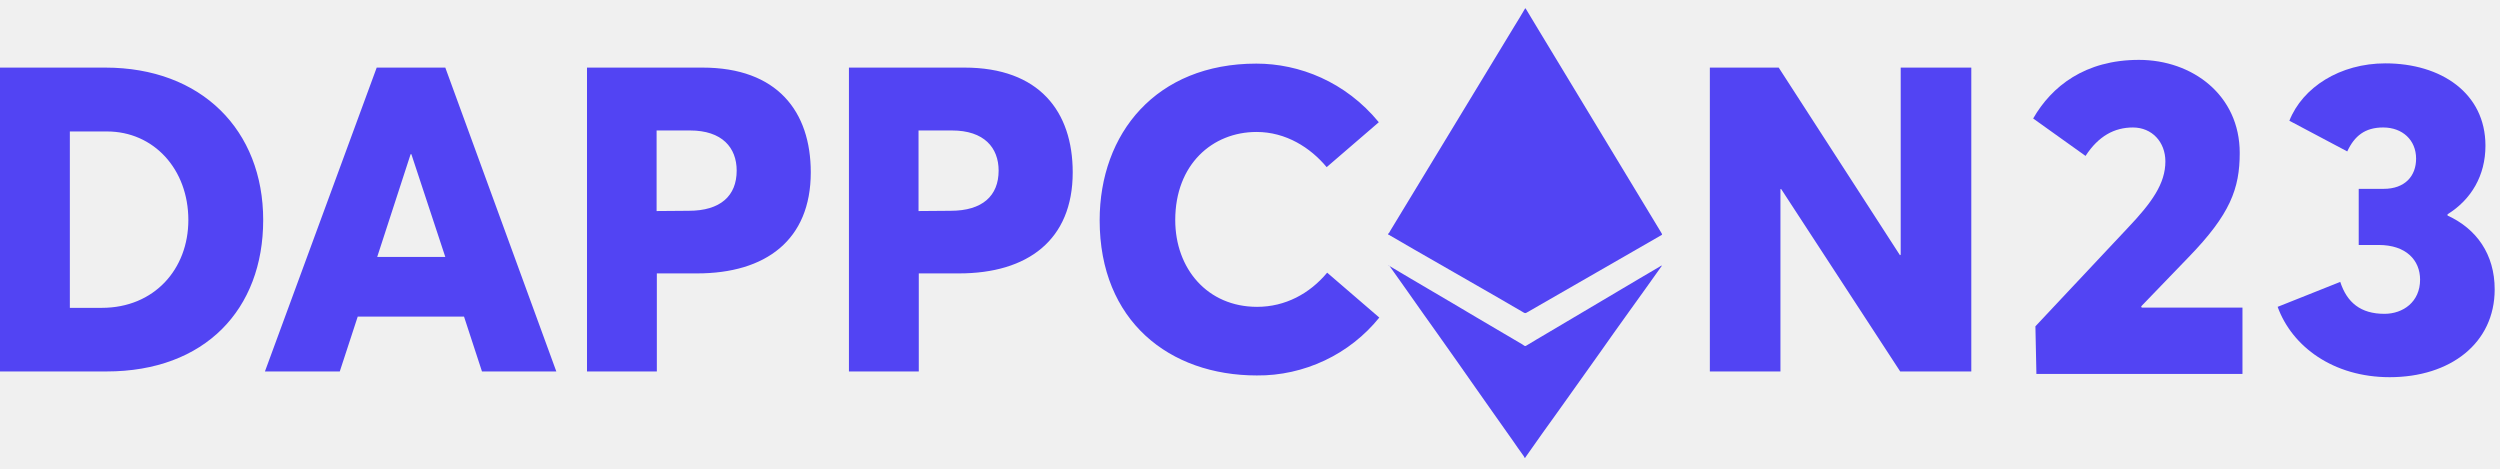
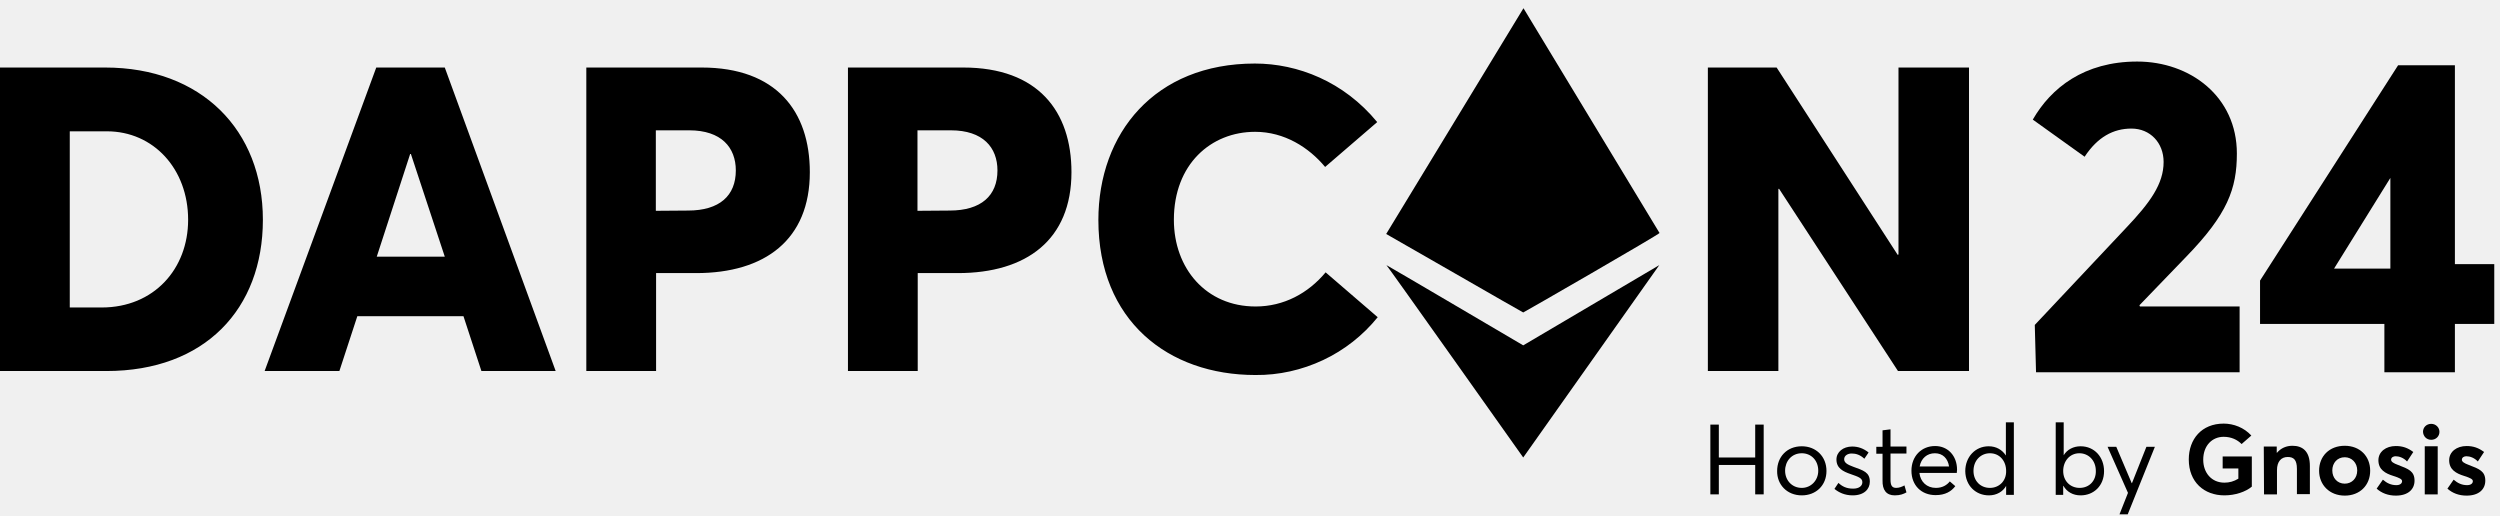
- <svg xmlns="http://www.w3.org/2000/svg" width="256" height="48" viewBox="0 0 256 48" fill="none">
-   <g clip-path="url(#clip0_9260_16609)">
-     <path d="M175.089 38.037H182.318V19.363H182.395L194.58 38.037H201.861V6.922H194.631V26.081L194.555 26.133L182.139 6.922H175.089V38.037ZM128.698 38.446C131.1 38.471 133.475 37.935 135.647 36.913C137.818 35.891 139.734 34.384 141.241 32.519L135.902 27.921C134.114 30.067 131.61 31.421 128.724 31.421C123.64 31.421 120.345 27.512 120.345 22.531C120.345 16.834 124.151 13.513 128.673 13.513C131.687 13.513 134.191 15.123 135.851 17.115L141.19 12.517C137.767 8.353 133.041 6.514 128.647 6.514C118.378 6.514 112.605 13.666 112.605 22.556C112.605 32.877 119.757 38.446 128.698 38.446ZM94.058 21.611V13.36H97.482C100.777 13.36 102.259 15.123 102.259 17.473C102.259 20.053 100.598 21.585 97.354 21.585L94.058 21.611ZM86.931 38.037H94.084V27.997H98.197C105.247 27.997 109.846 24.574 109.846 17.651C109.846 11.418 106.423 6.922 98.759 6.922H86.931V38.037ZM67.236 21.611V13.36H70.659C73.954 13.36 75.436 15.123 75.436 17.473C75.436 20.053 73.775 21.585 70.531 21.585L67.236 21.611ZM60.109 38.037H67.261V27.997H71.374C78.425 27.997 83.023 24.574 83.023 17.651C83.023 11.418 79.6 6.922 71.936 6.922H60.109V38.037ZM38.625 26.311L42.048 15.787H42.124L45.599 26.311H38.625ZM27.129 38.037H34.793L36.632 32.417H47.515L49.354 38.037H56.967L45.599 6.922H38.574L27.129 38.037ZM7.153 31.523V13.462H10.959C15.736 13.462 19.287 17.319 19.287 22.531C19.287 27.563 15.787 31.523 10.423 31.523H7.153ZM0 38.037H10.908C20.998 38.037 26.951 31.676 26.951 22.531C26.951 13.334 20.641 6.922 10.78 6.922H0V38.037Z" fill="#5244F3" />
-     <path d="M142.135 23.961C142.237 23.859 142.314 23.757 142.365 23.629C143.183 22.275 154.448 3.704 155.061 2.708C155.419 2.12 155.776 1.558 156.109 0.97C156.185 0.817 156.211 0.817 156.287 0.97C156.696 1.635 157.079 2.299 157.488 2.963C158.791 5.109 169.341 22.531 170.133 23.859C170.133 23.885 170.159 23.885 170.159 23.91C170.21 24.012 170.21 24.038 170.108 24.089C169.801 24.268 156.696 31.804 156.338 32.008C156.287 32.034 156.236 32.059 156.185 32.059C156.134 32.059 156.083 32.034 156.032 32.008C154.193 30.91 143.566 24.855 142.34 24.115C142.288 24.064 142.212 24.038 142.135 24.012V23.961Z" fill="#5244F3" />
-     <path d="M142.135 27.18C142.186 27.18 142.263 27.205 142.314 27.256C143.055 27.691 143.77 28.125 144.511 28.559C145.967 29.402 147.398 30.271 148.854 31.114C149.62 31.573 150.412 32.033 151.178 32.493L155.649 35.124C155.776 35.201 155.93 35.278 156.057 35.38C156.083 35.405 156.134 35.431 156.185 35.431C156.236 35.431 156.287 35.405 156.313 35.38C157.003 34.971 157.667 34.562 158.331 34.179C160.094 33.132 161.831 32.11 163.593 31.063L167.86 28.534C168.575 28.099 169.316 27.691 170.031 27.256C170.056 27.231 170.108 27.18 170.159 27.205C170.159 27.256 170.133 27.282 170.108 27.307C169.009 28.84 167.936 30.373 166.838 31.88C165.816 33.285 164.82 34.716 163.823 36.121C162.827 37.526 161.831 38.905 160.86 40.285C159.889 41.638 158.944 42.992 157.973 44.321C157.411 45.138 156.824 45.93 156.262 46.748L156.16 46.901H156.134C156.109 46.824 156.057 46.748 156.006 46.671C155.623 46.16 155.266 45.623 154.908 45.113L152.941 42.328L150.999 39.569L149.262 37.091L147.168 34.128C146.657 33.413 146.171 32.723 145.66 32.008C145.098 31.19 144.511 30.398 143.949 29.581L142.263 27.205C142.237 27.256 142.212 27.205 142.135 27.18C142.135 27.205 142.135 27.205 142.135 27.18Z" fill="#5244F3" />
-     <path d="M208.426 33.413L217.852 23.374C220.356 20.743 221.735 18.801 221.735 16.528C221.735 14.535 220.356 13.054 218.414 13.054C216.524 13.054 214.889 13.922 213.56 15.966L208.196 12.134C210.086 8.839 213.509 6.131 219.027 6.131C224.494 6.131 229.348 9.733 229.348 15.659C229.348 19.312 228.377 21.944 224.111 26.337L219.257 31.37L219.308 31.497H229.629V38.293H208.528L208.426 33.413Z" fill="#5244F3" />
-     <path d="M244.7 38.624C250.908 38.624 255.455 35.15 255.455 29.633C255.455 26.031 253.59 23.425 250.627 22.071V21.943C253.054 20.436 254.51 17.984 254.51 14.918C254.51 9.528 249.963 6.488 244.266 6.488C239.617 6.488 235.785 8.941 234.431 12.364L240.358 15.506C241.098 13.922 242.171 13.053 244.036 13.053C246.003 13.053 247.408 14.331 247.408 16.247C247.408 18.035 246.259 19.338 244.087 19.338H241.533V25.085H243.576C246.412 25.085 247.817 26.669 247.817 28.636C247.817 30.91 246.08 32.136 244.164 32.136C241.737 32.136 240.332 30.986 239.642 28.866L233.23 31.421C234.712 35.508 238.953 38.624 244.7 38.624Z" fill="#5244F3" />
+ <svg xmlns="http://www.w3.org/2000/svg" version="1.1" id="Layer_1" x="0px" y="0px" viewBox="0 0 1003.3 207" style="enable-background:new 0 0 1003.3 207;" xml:space="preserve">
+   <path d="M685.4,148.9h28.3V75.8h0.3l47.7,73.1h28.5V27.1h-28.3v75l-0.3,0.2L713,27.1h-27.6V148.9z M503.8,150.5  c9.4,0.1,18.7-2,27.2-6s16-9.9,21.9-17.2l-20.9-18c-7,8.4-16.8,13.7-28.1,13.7c-19.9,0-32.8-15.3-32.8-34.8  c0-22.3,14.9-35.3,32.6-35.3c11.8,0,21.6,6.3,28.1,14.1l20.9-18c-13.4-16.3-31.9-23.5-49.1-23.5c-40.2,0-62.8,28-62.8,62.8  C440.8,128.7,468.8,150.5,503.8,150.5z M368.2,84.6V52.3h13.4c12.9,0,18.7,6.9,18.7,16.1c0,10.1-6.5,16.1-19.2,16.1L368.2,84.6z   M340.3,148.9h28v-39.3h16.1c27.6,0,45.6-13.4,45.6-40.5c0-24.4-13.4-42-43.4-42h-46.3L340.3,148.9z M263.2,84.6V52.3h13.4  c12.9,0,18.7,6.9,18.7,16.1c0,10.1-6.5,16.1-19.2,16.1L263.2,84.6z M235.3,148.9h28v-39.3h16.1c27.6,0,45.6-13.4,45.6-40.5  c0-24.4-13.4-42-43.4-42h-46.3V148.9z M151.2,103l13.4-41.2h0.3l13.6,41.2H151.2z M106.2,148.9h30l7.2-22H186l7.2,22H223L178.5,27.1  H151L106.2,148.9z M28,123.4V52.7h14.9c18.7,0,32.6,15.1,32.6,35.5c0,19.7-13.7,35.2-34.7,35.2L28,123.4z M0,148.9h42.7  c39.5,0,62.8-24.9,62.8-60.7c0-36-24.7-61.1-63.3-61.1H0V148.9z" />
+   <path d="M611.4,3.3L666,93.5c0.2,0.4-54.5,31.9-54.7,31.9s-54.7-31.4-55-31.5L611.4,3.3z" />
+   <path d="M556.4,106.4c0.2,0,54.9,32.2,54.9,32.2l54.6-32.2l-54.6,77.2C611.3,183.6,556.7,106.5,556.4,106.4  C556.4,106.5,556.4,106.5,556.4,106.4" />
+   <g>
+     <path d="M816.6,130.4l36.6-38.9c9.7-10.2,15.1-17.7,15.1-26.5c0-7.7-5.4-13.4-12.9-13.4c-7.3,0-13.6,3.4-18.8,11.3L815.8,48   c7.3-12.7,20.6-23.3,41.9-23.3c21.2,0,40,14,40,36.9c0,14.2-3.8,24.4-20.3,41.4l-18.8,19.5l0.2,0.5h40v26.4h-81.7L816.6,130.4z" />
+     <path d="M956.8,130H907v-17.4l55.4-86.4h22.8V106h15.8v24h-15.8v19.4h-28.3V130H956.8z M959.3,107.8V71.4l-22.6,36.4H959.3z" />
  </g>
-   <defs>
-     <clipPath id="clip0_9260_16609">
-       <rect width="255.455" height="48" fill="white" />
-     </clipPath>
-   </defs>
+   <g>
+     <path d="M686.4,198.4h3.4v-11.8h14.6v11.8h3.4v-28h-3.4v13.2h-14.6v-13.2h-3.4V198.4z" />
+     <path d="M723.1,198.8c5.7,0,9.9-4,9.9-9.8s-4.2-9.9-9.9-9.9c-6,0-9.9,4.3-9.9,9.9C713.1,194.4,717.1,198.8,723.1,198.8z    M723.1,195.8c-4,0-6.7-3.1-6.7-6.9c0-3.8,2.6-7,6.7-7c3.7,0,6.6,2.8,6.6,7C729.7,192.9,726.7,195.8,723.1,195.8z" />
+     <path d="M743.5,198.8c4.6,0,6.9-2.5,6.9-5.5c0-3.8-2.6-4.5-6.7-6c-2.1-0.8-3.6-1.5-3.6-3s1.5-2.3,3-2.3c1.7,0,3.4,0.5,5.1,2.1   l1.7-2.5c-2.1-1.7-4.3-2.4-6.6-2.4c-3.6,0-6.3,2.2-6.3,5.2c0,3.5,2.6,4.8,5.8,5.9c2.8,1,4.6,1.5,4.6,3.2c0,1.5-1.3,2.6-3.7,2.6   c-2.7,0-4.4-0.9-5.9-2.3l-1.6,2.4C737.9,197.6,740.3,198.8,743.5,198.8z" />
+     <path d="M760.4,198.8c2.3,0,3.6-0.6,4.7-1.2l-0.8-2.8c-0.9,0.5-2.1,1-3.3,1c-1.8,0-2.3-1.1-2.3-3.4V182h6.4v-2.8h-6.4v-6.9   l-3.2,0.4v6.6H753v2.8h2.5v10.7C755.4,196.6,757,198.8,760.4,198.8z" />
+     <path d="M785.4,188.5c0-5.5-3.6-9.5-8.8-9.5c-5.5,0-9.5,4.1-9.5,9.9c0,5.9,4,9.8,9.7,9.8c3.9,0,6.3-1.5,7.9-3.6l-2.2-1.9   c-1.2,1.5-3,2.6-5.6,2.6c-3.6,0-6.2-2.4-6.6-6h15C785.3,189.5,785.4,189,785.4,188.5z M776.5,181.9c3.2,0,5.2,2.1,5.7,5.3h-11.8   C771,183.9,773.4,181.9,776.5,181.9z" />
+     <path d="M798.2,198.8c3.1,0,5.6-1.5,6.9-3.8l0,0v3.6h3.1v-29.1H805v13.3l0,0c-1.5-2.3-3.9-3.7-6.9-3.7c-5.4,0-9.4,4.3-9.4,10   C788.8,194.9,792.9,198.8,798.2,198.8z M798.6,195.8c-3.9,0-6.6-2.9-6.6-6.8c0-4.3,3-7.1,6.6-7.1c3.9,0,6.5,3.1,6.5,7.1   C805.2,193,802.3,195.8,798.6,195.8z" />
+     <path d="M835,198.8c5.3,0,9.4-3.9,9.4-9.7c0-5.7-3.9-10-9.4-10c-2.9,0-5.4,1.3-6.8,3.6l0,0v-13.2H825v29.1h3V195h0.1   C829.5,197.4,831.9,198.8,835,198.8z M834.6,195.8c-3.7,0-6.6-2.7-6.6-6.8c0-3.9,2.6-7.1,6.5-7.1c3.6,0,6.6,2.8,6.6,7.1   C841.2,192.9,838.5,195.8,834.6,195.8z" />
+     <path d="M850.6,206.4h3.3l10.9-27.1h-3.4l-5.8,14.6h-0.1l-6.2-14.6h-3.5l8.2,18.5L850.6,206.4z" />
+     <path d="M892.7,198.8c4.3,0,8.5-1.4,11-3.5v-12.1H892v4.8h6.3v4.1c-1.8,1.1-3.6,1.6-5.6,1.6c-5.2,0-8.5-4-8.5-9.2   c0-5.7,3.6-9.2,8.2-9.2c3.1,0,5.5,1.2,7.2,2.9l3.9-3.4c-2.9-3.2-7.1-4.8-11.1-4.8c-8.8,0-14,6.2-14,14.4   C878.4,193.5,884.6,198.8,892.7,198.8z" />
+     <path d="M908.6,198.4h5.2v-9.7c0-3.5,1.7-5.3,4.3-5.3c2.4,0,3.7,1.1,3.7,4.8v10.1h5.2V187c0-5.9-2.9-8.1-7-8.1   c-2.4,0-4.6,0.9-6.2,2.8h-0.1v-2.5h-5.2L908.6,198.4L908.6,198.4z" />
+     <path d="M941,198.9c6,0,10.2-4.1,10.2-10s-4.2-10-10.2-10c-6.2,0-10.3,4.2-10.3,10C930.7,194.6,934.9,198.9,941,198.9z M941,194.1   c-3,0-5-2.3-5-5.3s2-5.3,5-5.3c2.8,0,5,2.2,5,5.3C946,192,943.8,194.1,941,194.1z" />
+     <path d="M961.5,198.9c5,0,7.5-2.6,7.5-6c0-3.8-2.4-4.7-6.6-6.3c-1.9-0.7-2.8-1.3-2.8-2.1c0-1,1-1.4,1.8-1.4c1.4,0,3.2,0.6,4.6,2.1   l2.5-3.8c-2.2-1.7-4.4-2.4-7-2.4c-4,0-7,2.3-7,5.7c0,3.8,2.8,5.3,6,6.3c2.5,0.8,3.5,1.3,3.5,2.1c0,0.9-0.8,1.6-2.3,1.6   c-2.1,0-3.8-0.8-5.4-2.2l-2.5,3.6C955.8,197.9,958.4,198.9,961.5,198.9z" />
+     <path d="M975.7,176.5c1.9,0,3.3-1.4,3.3-3.2c0-1.7-1.4-3.2-3.3-3.2c-1.9,0-3.3,1.4-3.3,3.2C972.5,175.1,973.8,176.5,975.7,176.5z    M973.1,198.4h5.2v-19.3h-5.2V198.4z" />
+     <path d="M989.9,198.9c5,0,7.5-2.6,7.5-6c0-3.8-2.4-4.7-6.6-6.3c-1.9-0.7-2.8-1.3-2.8-2.1c0-1,1-1.4,1.8-1.4c1.4,0,3.2,0.6,4.6,2.1   l2.5-3.8c-2.2-1.7-4.4-2.4-7-2.4c-4,0-7,2.3-7,5.7c0,3.8,2.8,5.3,6,6.3c2.5,0.8,3.5,1.3,3.5,2.1c0,0.9-0.8,1.6-2.3,1.6   c-2.1,0-3.8-0.8-5.4-2.2l-2.5,3.6C984.2,197.9,986.8,198.9,989.9,198.9z" />
+   </g>
</svg>
